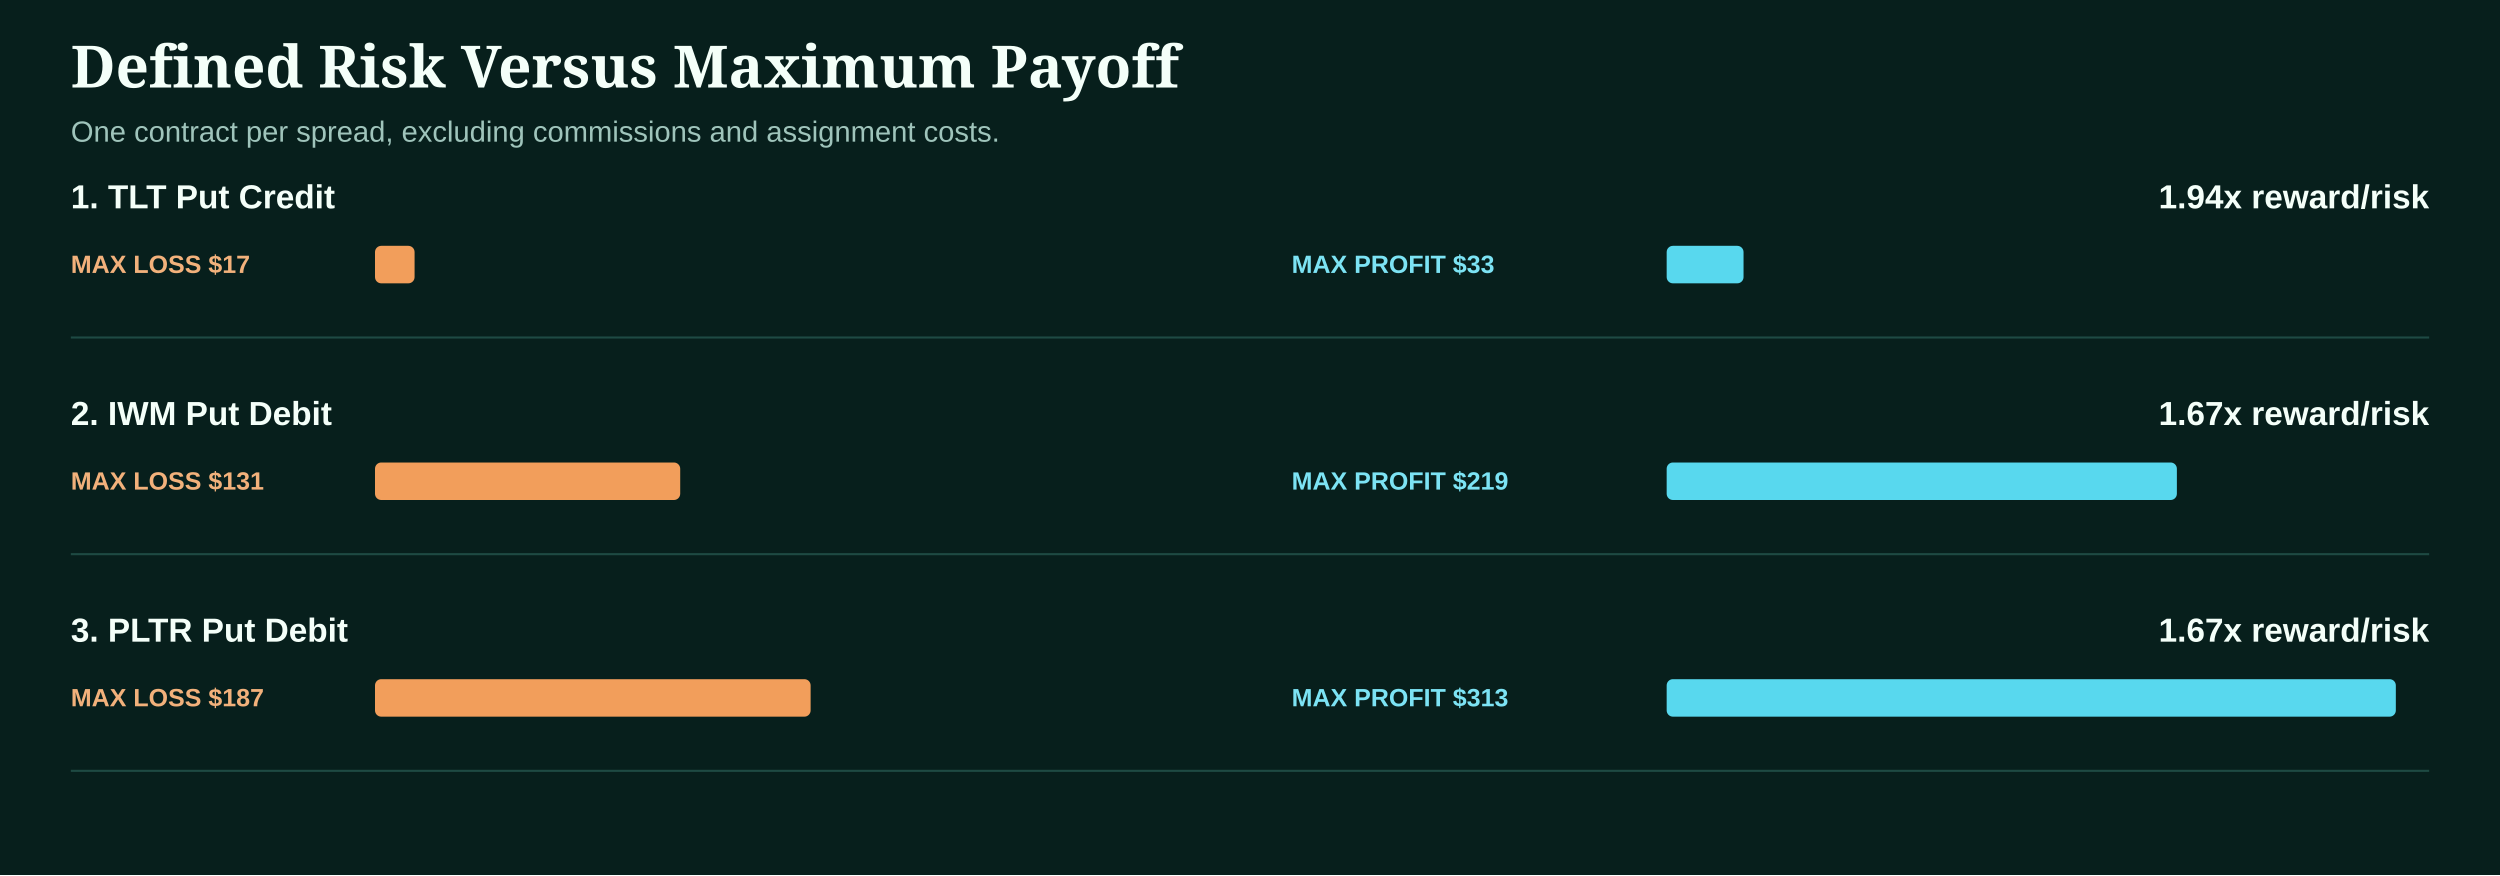
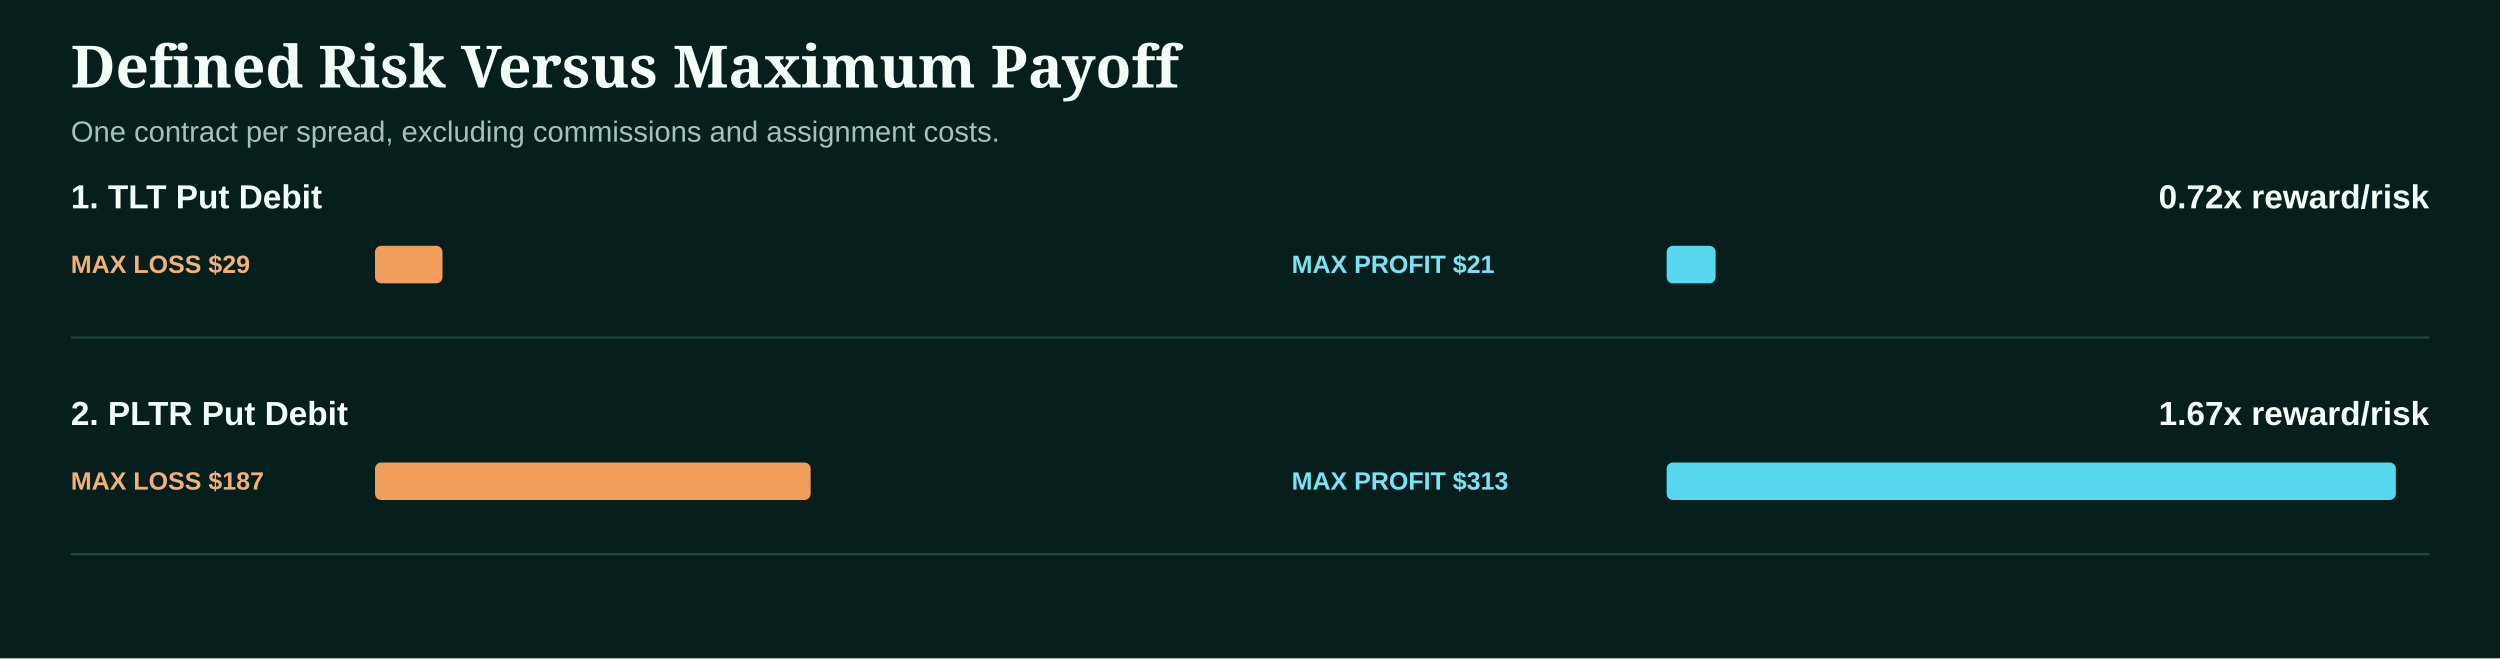
- <svg xmlns="http://www.w3.org/2000/svg" width="1200" height="420" viewBox="0 0 1200 420" role="img" aria-label="RFDELTA option trade risk and reward comparison">
-   <rect width="1200" height="420" fill="#071f1c" />
+ <svg xmlns="http://www.w3.org/2000/svg" width="1200" height="316" viewBox="0 0 1200 316" role="img" aria-label="RFDELTA option trade risk and reward comparison">
+   <rect width="1200" height="316" fill="#071f1c" />
  <style>.head{fill:#f4fff9;font:800 28px Georgia,serif}.sub{fill:#9fc4bb;font:14px Arial,sans-serif}.label,.ratio{fill:#f4fff9;font:700 16px Arial,sans-serif}.lossText{fill:#f2b17b;font:800 12px Arial,sans-serif}.profitText{fill:#7ce3f4;font:800 12px Arial,sans-serif}</style>
  <text x="34" y="42" class="head">Defined Risk Versus Maximum Payoff</text>
  <text x="34" y="68" class="sub">One contract per spread, excluding commissions and assignment costs.</text>
  <g>
-     <text x="34" y="100" class="label">1. TLT Put Credit</text>
-     <text x="1166" y="100" class="ratio" text-anchor="end">1.94x reward/risk</text>
-     <text x="34" y="131" class="lossText">MAX LOSS $17</text>
-     <rect x="180" y="118" width="19.0" height="18" rx="3" fill="#f29e5b" />
-     <text x="620" y="131" class="profitText">MAX PROFIT $33</text>
-     <rect x="800" y="118" width="36.9" height="18" rx="3" fill="#58d8ee" />
+     <text x="34" y="100" class="label">1. TLT Put Debit</text>
+     <text x="1166" y="100" class="ratio" text-anchor="end">0.72x reward/risk</text>
+     <text x="34" y="131" class="lossText">MAX LOSS $29</text>
+     <rect x="180" y="118" width="32.4" height="18" rx="3" fill="#f29e5b" />
+     <text x="620" y="131" class="profitText">MAX PROFIT $21</text>
+     <rect x="800" y="118" width="23.5" height="18" rx="3" fill="#58d8ee" />
    <line x1="34" x2="1166" y1="162" y2="162" stroke="#1e4a43" />
  </g>
  <g>
-     <text x="34" y="204" class="label">2. IWM Put Debit</text>
+     <text x="34" y="204" class="label">2. PLTR Put Debit</text>
    <text x="1166" y="204" class="ratio" text-anchor="end">1.67x reward/risk</text>
-     <text x="34" y="235" class="lossText">MAX LOSS $131</text>
-     <rect x="180" y="222" width="146.5" height="18" rx="3" fill="#f29e5b" />
-     <text x="620" y="235" class="profitText">MAX PROFIT $219</text>
-     <rect x="800" y="222" width="244.9" height="18" rx="3" fill="#58d8ee" />
+     <text x="34" y="235" class="lossText">MAX LOSS $187</text>
+     <rect x="180" y="222" width="209.1" height="18" rx="3" fill="#f29e5b" />
+     <text x="620" y="235" class="profitText">MAX PROFIT $313</text>
+     <rect x="800" y="222" width="350.0" height="18" rx="3" fill="#58d8ee" />
    <line x1="34" x2="1166" y1="266" y2="266" stroke="#1e4a43" />
  </g>
-   <g>
-     <text x="34" y="308" class="label">3. PLTR Put Debit</text>
-     <text x="1166" y="308" class="ratio" text-anchor="end">1.67x reward/risk</text>
-     <text x="34" y="339" class="lossText">MAX LOSS $187</text>
-     <rect x="180" y="326" width="209.1" height="18" rx="3" fill="#f29e5b" />
-     <text x="620" y="339" class="profitText">MAX PROFIT $313</text>
-     <rect x="800" y="326" width="350.0" height="18" rx="3" fill="#58d8ee" />
-     <line x1="34" x2="1166" y1="370" y2="370" stroke="#1e4a43" />
-   </g>
</svg>
